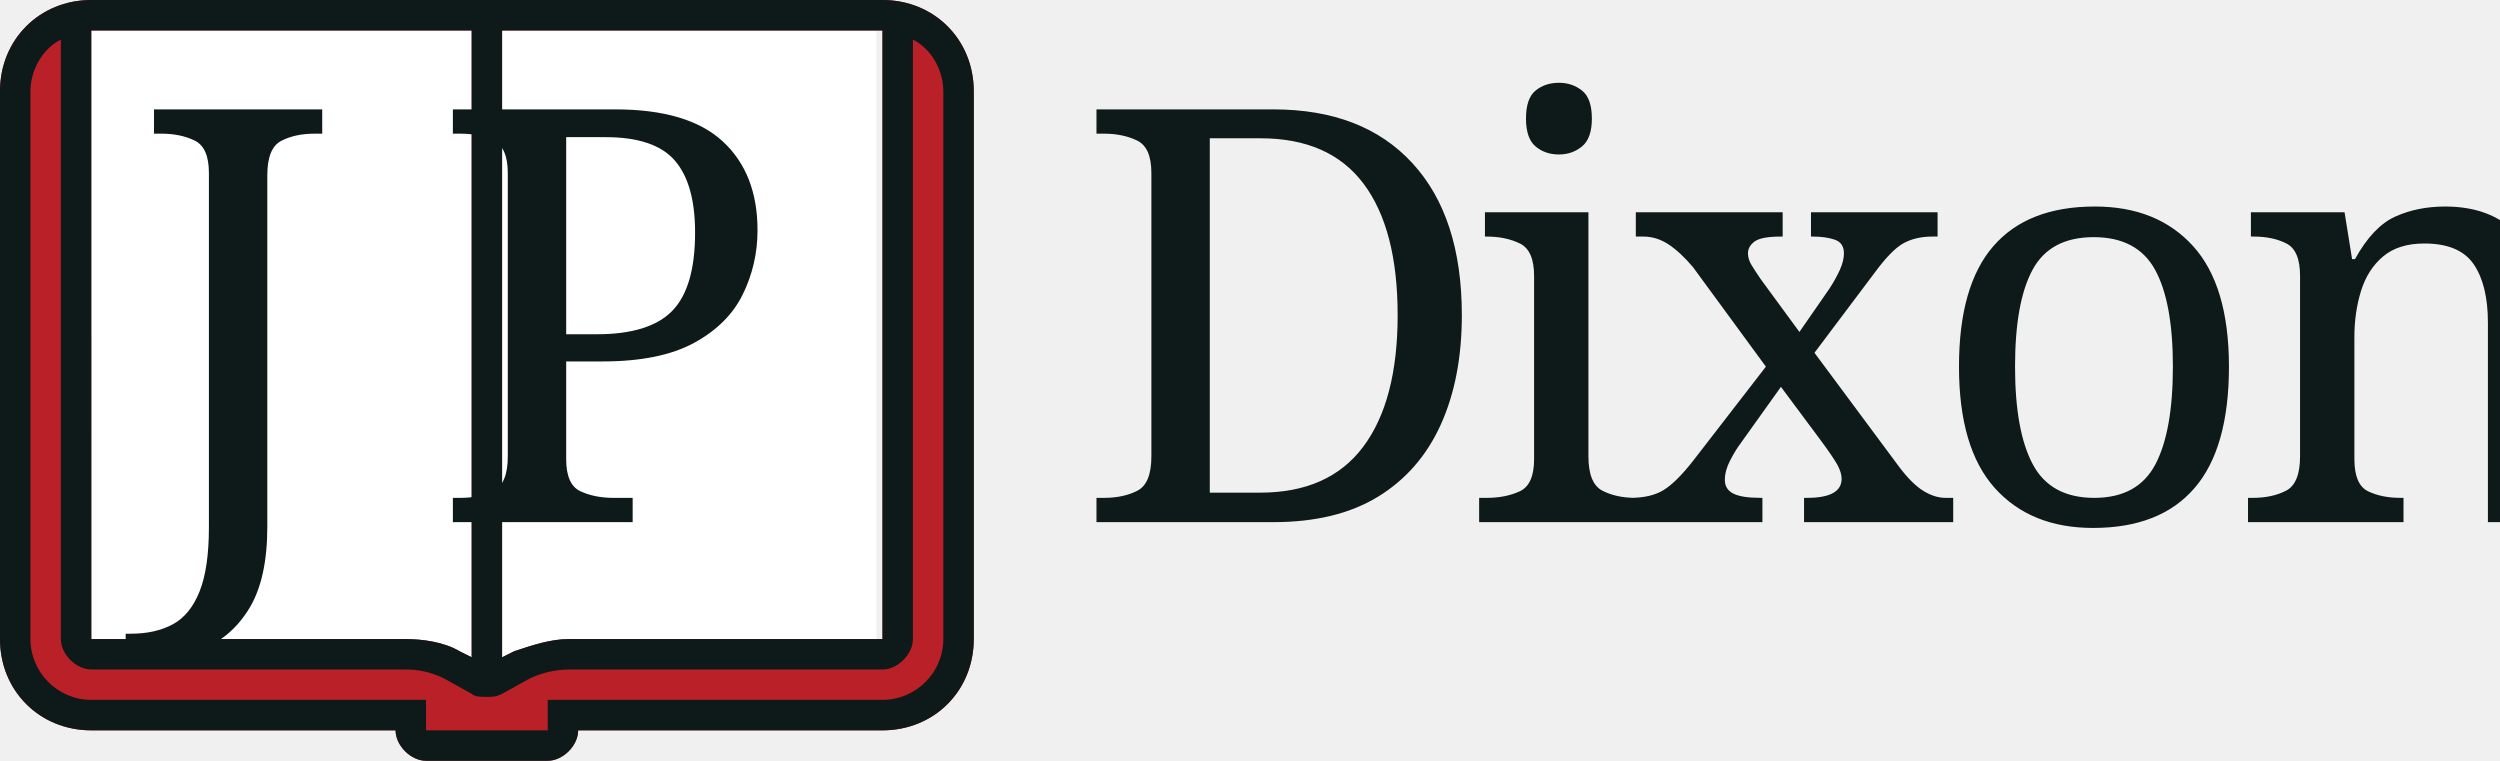
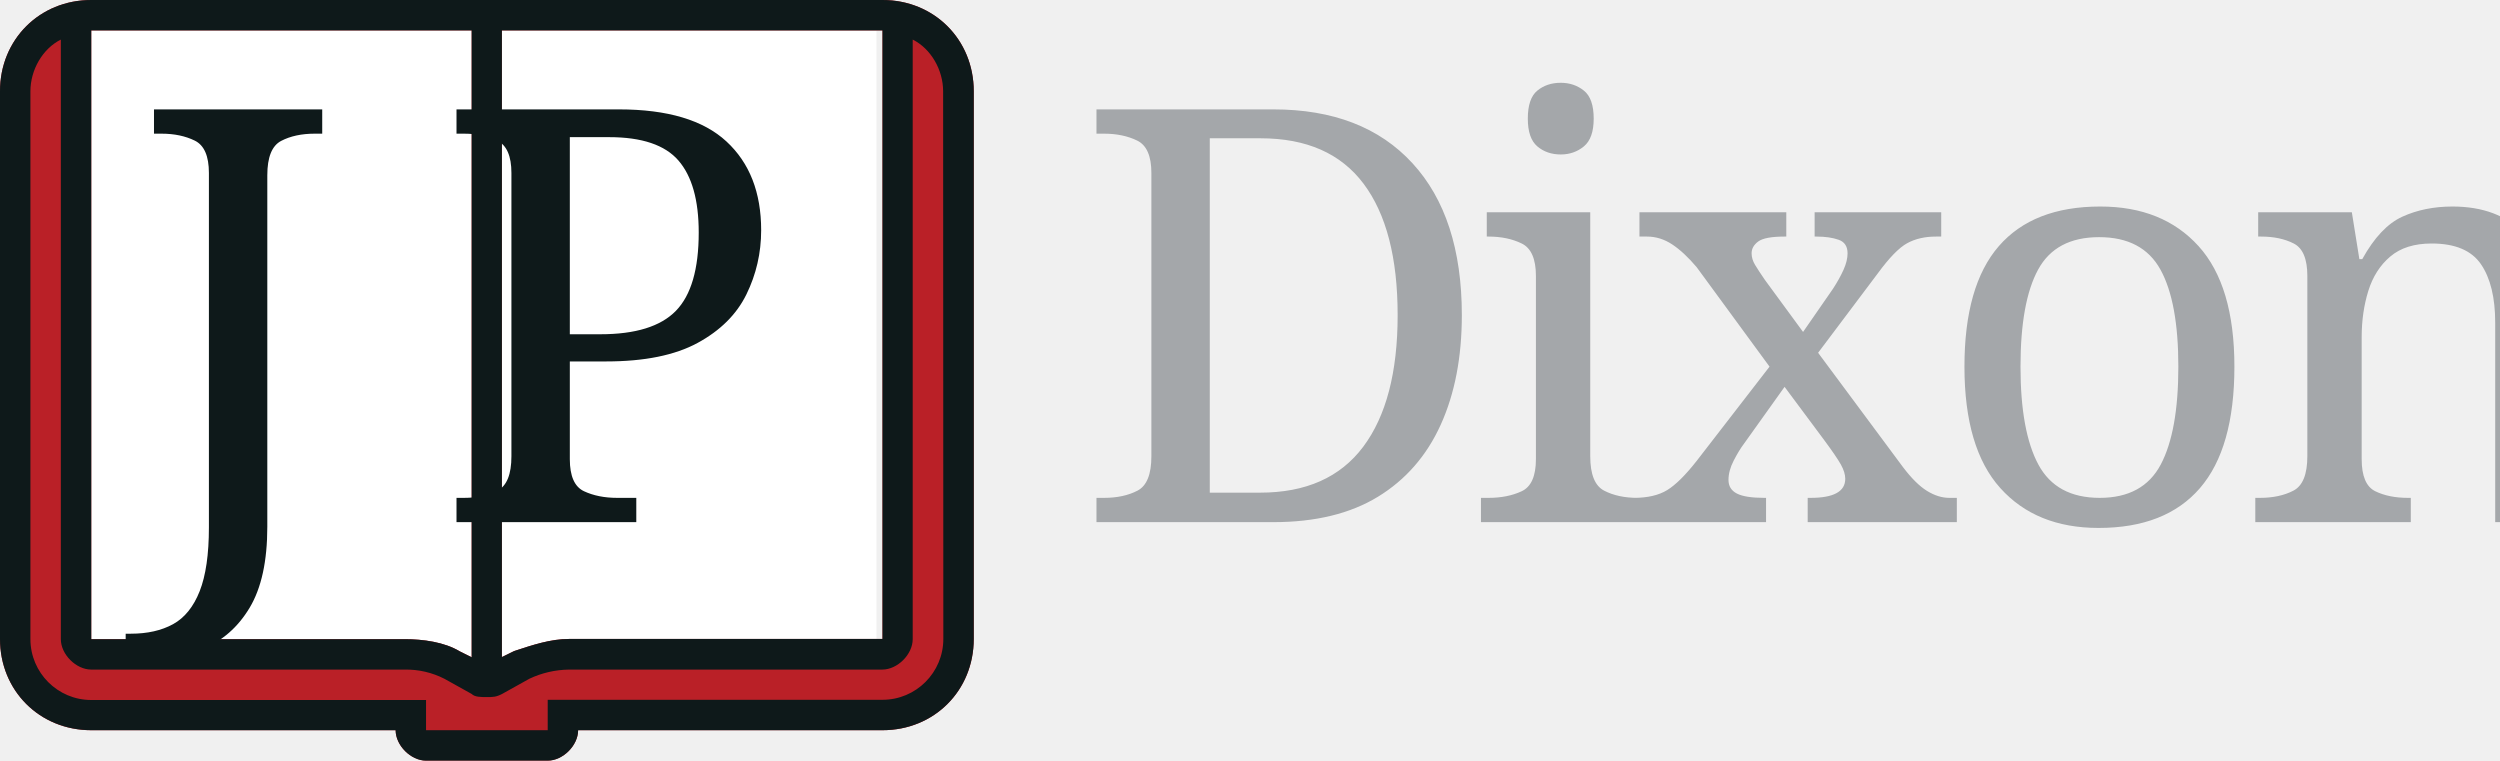
- <svg xmlns="http://www.w3.org/2000/svg" id="Layer_1" data-name="Layer 1" viewBox="0 0 1200 365.16">
-   <defs>
-     <style>.cls-1{fill:#fff;}.cls-2{fill:#ba2027;}.cls-3,.cls-4,.cls-5{fill:#0e191a;}.cls-4,.cls-5{font-size:277.48px;font-family:Georgia;}.cls-4{letter-spacing:-0.05em;}.cls-5{letter-spacing:-0.05em;}</style>
-   </defs>
-   <rect class="cls-1" x="43.82" y="14.61" width="376.85" height="321.34" />
-   <path class="cls-2" d="M423.59,17.33H43.82C19,17.33,0,36.32,0,61.15V324.07c0,24.83,19,43.82,43.82,43.82H189.88c0,7.3,7.31,14.61,14.61,14.61h58.43c7.3,0,14.6-7.31,14.6-14.61H423.59c24.83,0,43.82-19,43.82-43.82V61.15C467.41,36.32,448.42,17.33,423.59,17.33ZM241,31.94H423.59V324.07H273.14c-8.76,0-17.53,2.92-26.29,5.84L241,332.83Zm-197.19,0H226.4V332.83l-5.84-2.92c-7.3-4.38-17.53-5.84-26.29-5.84H43.82Z" transform="translate(0 -17.33)" />
-   <path class="cls-3" d="M423.59,17.33H43.82C19,17.33,0,36.32,0,61.15V324.07c0,24.83,19,43.82,43.82,43.82H189.88c0,7.3,7.31,14.61,14.61,14.61h58.43c7.3,0,14.6-7.31,14.6-14.61H423.59c24.83,0,43.82-19,43.82-43.82V61.15C467.41,36.32,448.42,17.33,423.59,17.33ZM241,31.94H423.59V324.07H273.14c-8.76,0-17.53,2.92-26.29,5.84L241,332.83Zm-197.19,0H226.4V332.83l-5.84-2.92c-7.3-4.38-17.53-5.84-26.29-5.84H43.82Zm409,292.13a29.29,29.29,0,0,1-29.21,29.21H262.92v14.61H204.49V353.28H43.82a29.29,29.29,0,0,1-29.21-29.21V61.15c0-10.22,5.84-20.45,14.6-24.83V324.07c0,7.3,7.31,14.61,14.61,14.61H194.27a40.48,40.48,0,0,1,19,4.38l13.14,7.3c1.46,1.46,4.38,1.46,7.3,1.46s4.39,0,7.31-1.46l13.14-7.3a45,45,0,0,1,19-4.38H423.59c7.3,0,14.61-7.31,14.61-14.61V36.32c8.76,4.38,14.6,14.61,14.6,24.83Z" transform="translate(0 -17.33)" />
-   <text class="cls-4" transform="translate(63.37 250.63)">J P</text>
-   <text class="cls-5" transform="translate(515.76 250.63)">Dixon</text>
+ <svg xmlns="http://www.w3.org/2000/svg" version="1.1" id="Layer_1" x="0px" y="0px" viewBox="0 0 1200 365.2" style="enable-background:new 0 0 1200 365.2;" xml:space="preserve">
+   <style type="text/css">
+ 	.st0{fill:#FFFFFF;}
+ 	.st1{fill:#BA2027;}
+ 	.st2{fill:#0E191A;}
+ 	.st3{font-family:'Georgia';}
+ 	.st4{font-size:277.48px;}
+ 	.st5{letter-spacing:-13;}
+ 	.st6{fill:#A4A7AA;}
+ </style>
+   <rect x="43.8" y="14.6" class="st0" width="376.9" height="321.3" />
+   <path class="st1" d="M423.6,0H43.8C19,0,0,19,0,43.8v262.9c0,24.8,19,43.8,43.8,43.8h146.1c0,7.3,7.3,14.6,14.6,14.6h58.4  c7.3,0,14.6-7.3,14.6-14.6h146.1c24.8,0,43.8-19,43.8-43.8V43.8C467.4,19,448.4,0,423.6,0z M241,14.6h182.6v292.1H273.1  c-8.8,0-17.5,2.9-26.3,5.8l-5.9,2.9V14.6z M43.8,14.6h182.6v300.9l-5.8-2.9c-7.3-4.4-17.5-5.8-26.3-5.8H43.8L43.8,14.6z" />
+   <path class="st2" d="M423.6,0H43.8C19,0,0,19,0,43.8v262.9c0,24.8,19,43.8,43.8,43.8h146.1c0,7.3,7.3,14.6,14.6,14.6h58.4  c7.3,0,14.6-7.3,14.6-14.6h146.1c24.8,0,43.8-19,43.8-43.8V43.8C467.4,19,448.4,0,423.6,0z M241,14.6h182.6v292.1H273.1  c-8.8,0-17.5,2.9-26.3,5.8l-5.9,2.9V14.6z M43.8,14.6h182.6v300.9l-5.8-2.9c-7.3-4.4-17.5-5.8-26.3-5.8H43.8L43.8,14.6z   M452.8,306.7c0,16.1-13.1,29.2-29.2,29.2H262.9v14.6h-58.4V336H43.8c-16.1,0-29.2-13.1-29.2-29.2V43.8c0-10.2,5.8-20.4,14.6-24.8  v287.8c0,7.3,7.3,14.6,14.6,14.6h150.5c6.6-0.1,13.1,1.4,19,4.4l13.1,7.3c1.5,1.5,4.4,1.5,7.3,1.5s4.4,0,7.3-1.5l13.1-7.3  c5.9-2.8,12.4-4.3,19-4.4h150.4c7.3,0,14.6-7.3,14.6-14.6V19c8.8,4.4,14.6,14.6,14.6,24.8L452.8,306.7z" />
+   <text transform="matrix(1 0 0 1 63.37 250.63)" class="st2 st3 st4 st5">J P</text>
+   <text transform="matrix(1 0 0 1 515.76 250.63)" class="st6 st3 st4 st5">Dixon</text>
</svg>
